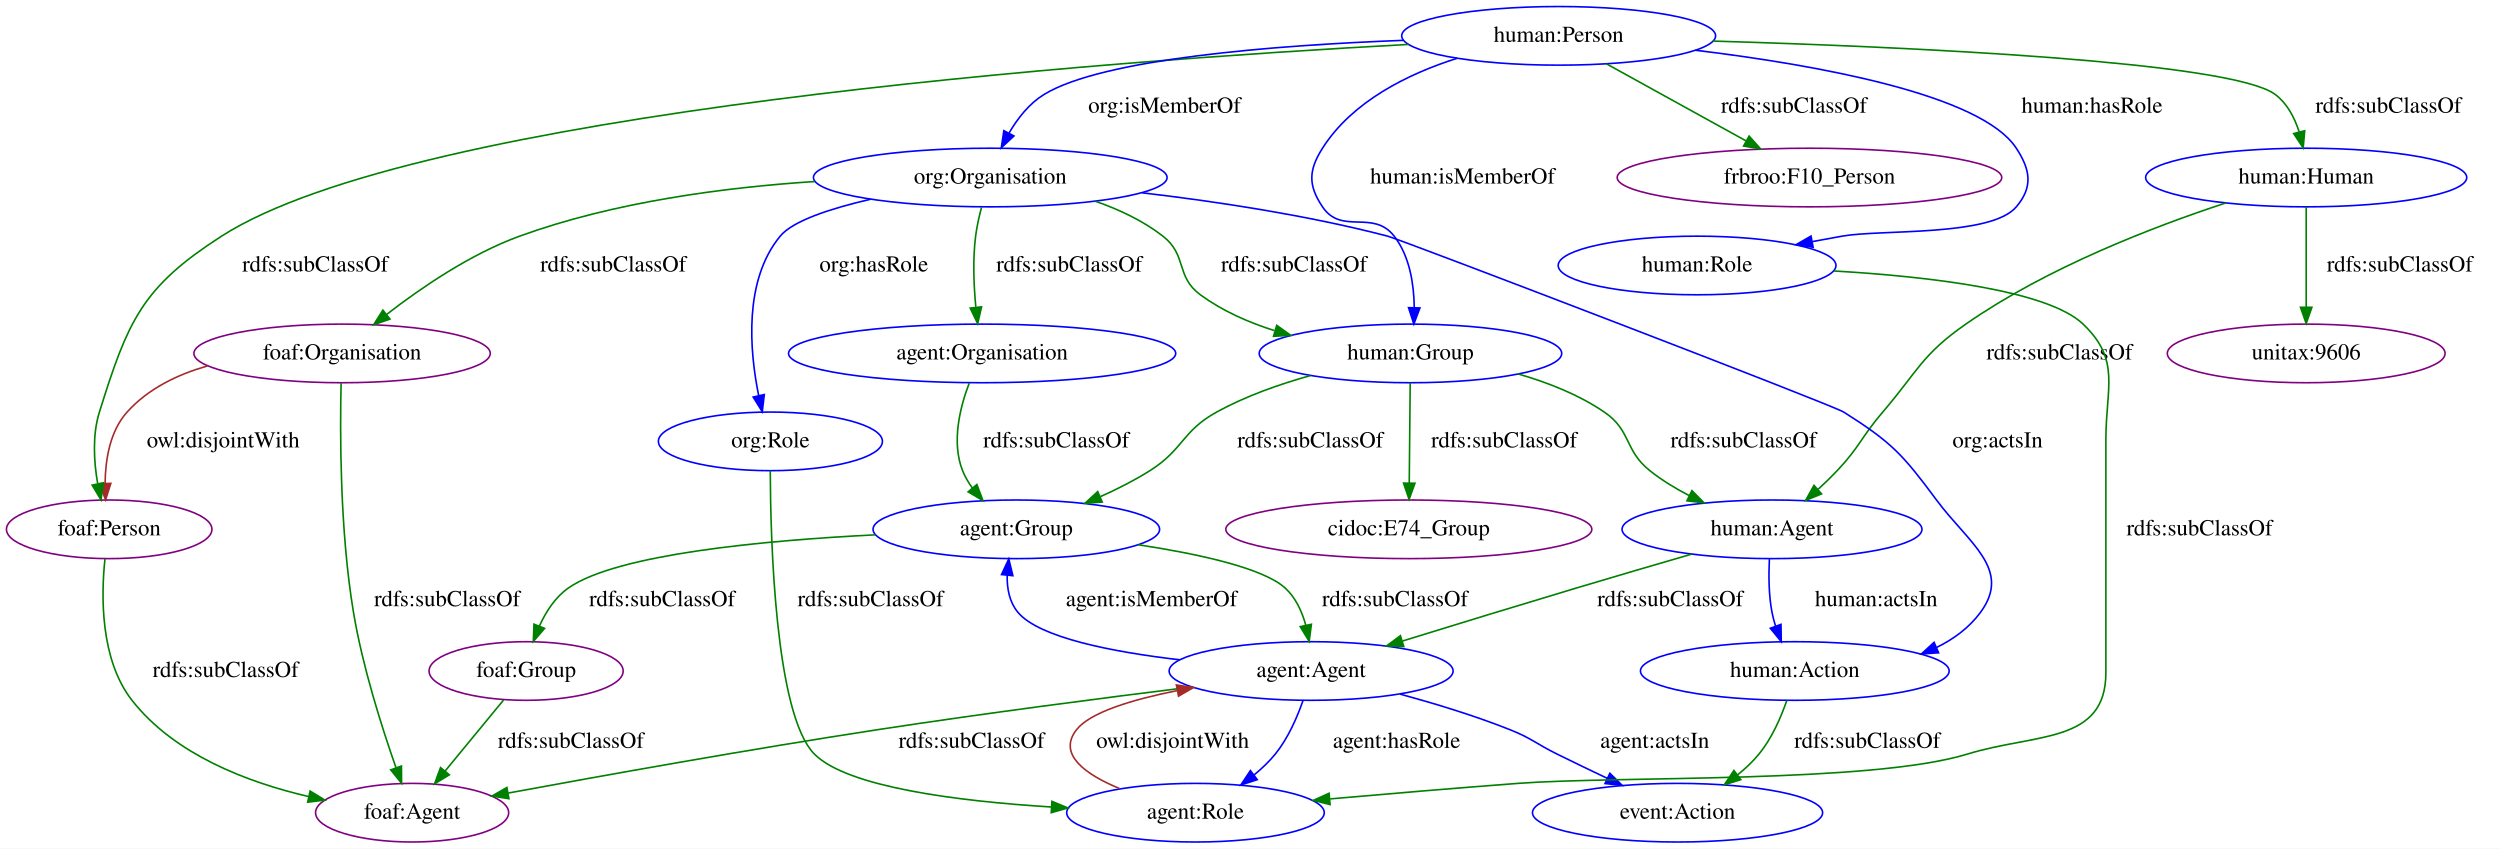
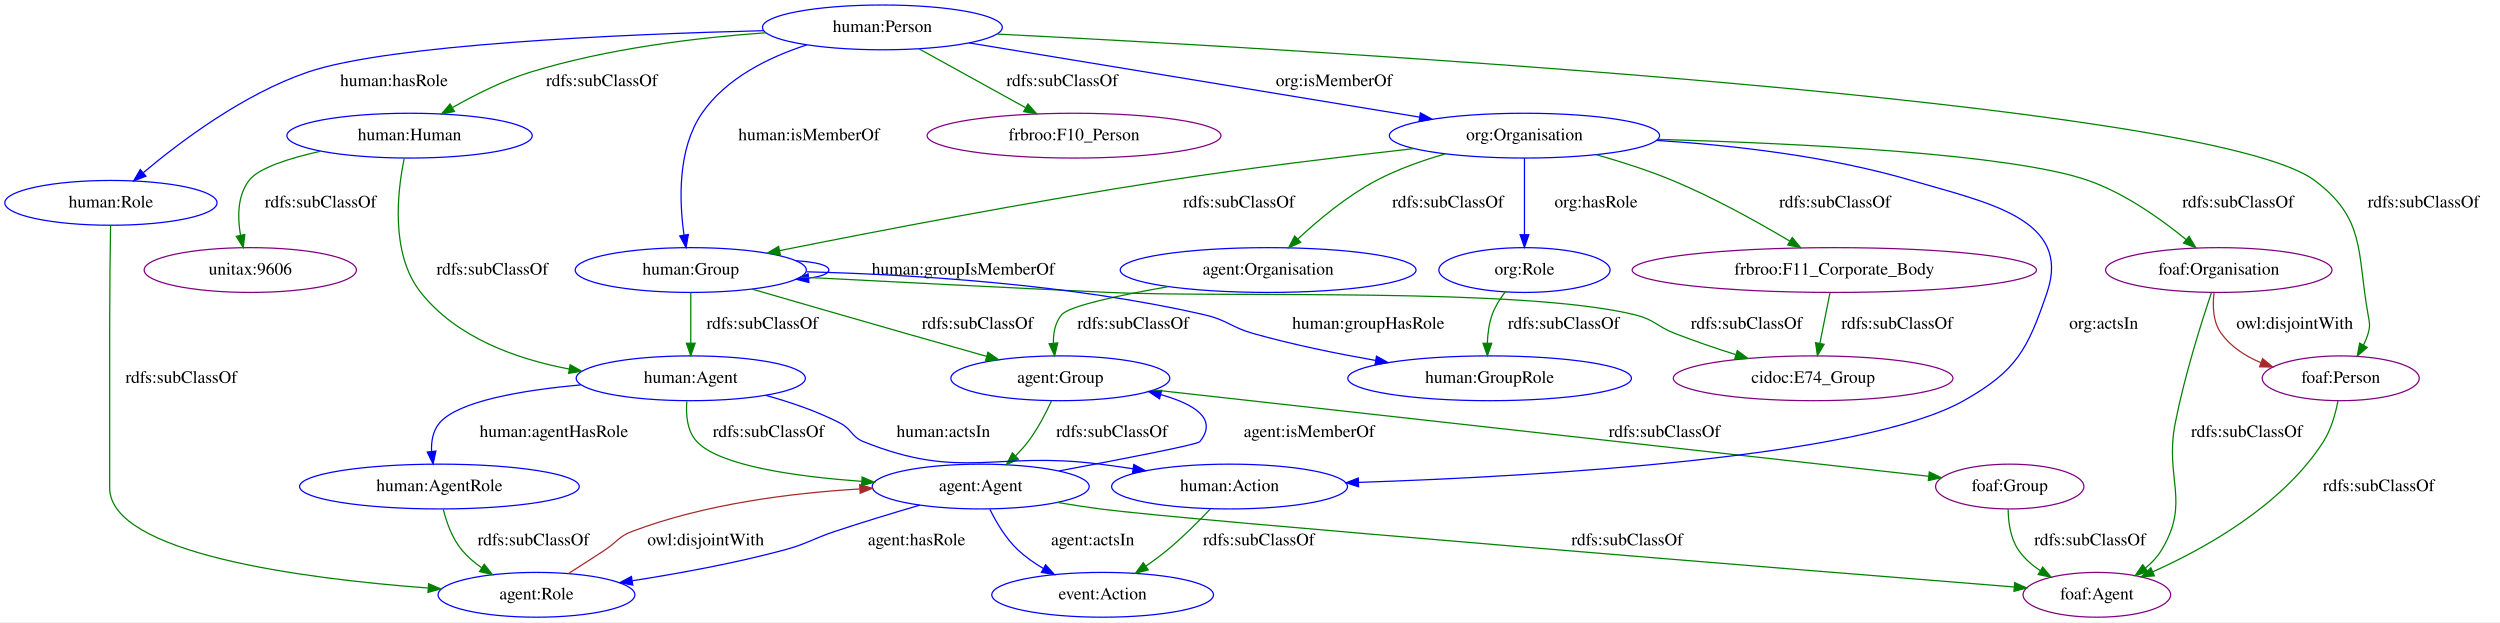
- <svg xmlns="http://www.w3.org/2000/svg" xmlns:xlink="http://www.w3.org/1999/xlink" width="1535pt" height="521pt" viewBox="0.00 0.00 1535.04 521.00">
-   <g id="graph0" class="graph" transform="scale(1 1) rotate(0) translate(4 517)">
-     <polygon fill="white" stroke="none" points="-4,4 -4,-517 1531.04,-517 1531.04,4 -4,4" />
+ <svg xmlns="http://www.w3.org/2000/svg" xmlns:xlink="http://www.w3.org/1999/xlink" width="2009pt" height="500pt" viewBox="0.00 0.00 2009.14 500.00">
+   <g id="graph0" class="graph" transform="scale(1 1) rotate(0) translate(4 496)">
+     <polygon fill="white" stroke="none" points="-4,4 -4,-496 2005.14,-496 2005.14,4 -4,4" />
    <g id="node1" class="node">
      <g id="a_node1">
        <a xlink:href="http://xmlns.com/foaf/0.1/Group" xlink:title="foaf:Group">
-           <ellipse fill="none" stroke="purple" cx="319.044" cy="-105" rx="59.59" ry="18" />
-           <text text-anchor="middle" x="319.044" y="-101.3" font-family="Times,serif" font-size="14.00">foaf:Group</text>
+           <ellipse fill="none" stroke="purple" cx="1611.14" cy="-105" rx="59.59" ry="18" />
+           <text text-anchor="middle" x="1611.14" y="-101.3" font-family="Times,serif" font-size="14.00">foaf:Group</text>
        </a>
      </g>
    </g>
    <g id="node2" class="node">
      <g id="a_node2">
        <a xlink:href="http://xmlns.com/foaf/0.1/Agent" xlink:title="foaf:Agent">
-           <ellipse fill="none" stroke="purple" cx="249.044" cy="-18" rx="59.29" ry="18" />
-           <text text-anchor="middle" x="249.044" y="-14.3" font-family="Times,serif" font-size="14.00">foaf:Agent</text>
+           <ellipse fill="none" stroke="purple" cx="1681.14" cy="-18" rx="59.29" ry="18" />
+           <text text-anchor="middle" x="1681.14" y="-14.3" font-family="Times,serif" font-size="14.00">foaf:Agent</text>
        </a>
      </g>
    </g>
    <g id="edge1" class="edge">
-       <path fill="none" stroke="green" d="M305.215,-87.207C294.956,-74.75 280.811,-57.573 269.282,-43.574" />
-       <polygon fill="green" stroke="green" points="271.904,-41.253 262.845,-35.758 266.501,-45.703 271.904,-41.253" />
-       <text text-anchor="middle" x="346.544" y="-57.8" font-family="Times,serif" font-size="14.00">rdfs:subClassOf</text>
+       <path fill="none" stroke="green" d="M1609.87,-86.886C1609.94,-76.535 1611.6,-63.54 1618.14,-54 1622.67,-47.399 1628.87,-41.911 1635.63,-37.392" />
+       <polygon fill="green" stroke="green" points="1637.59,-40.298 1644.39,-32.176 1634.01,-34.282 1637.59,-40.298" />
+       <text text-anchor="middle" x="1675.64" y="-57.8" font-family="Times,serif" font-size="14.00">rdfs:subClassOf</text>
    </g>
    <g id="node3" class="node">
      <g id="a_node3">
        <a xlink:href="http://xmlns.com/foaf/0.1/Organisation" xlink:title="foaf:Organisation">
-           <ellipse fill="none" stroke="purple" cx="206.044" cy="-300" rx="90.984" ry="18" />
-           <text text-anchor="middle" x="206.044" y="-296.3" font-family="Times,serif" font-size="14.00">foaf:Organisation</text>
+           <ellipse fill="none" stroke="purple" cx="1779.14" cy="-279" rx="90.984" ry="18" />
+           <text text-anchor="middle" x="1779.14" y="-275.3" font-family="Times,serif" font-size="14.00">foaf:Organisation</text>
        </a>
      </g>
    </g>
    <g id="edge2" class="edge">
-       <path fill="none" stroke="green" d="M205.451,-281.79C204.747,-252.606 204.58,-191.643 213.044,-141 218.651,-107.457 230.54,-70.121 239.123,-45.694" />
-       <polygon fill="green" stroke="green" points="242.495,-46.66 242.572,-36.065 235.905,-44.299 242.495,-46.66" />
-       <text text-anchor="middle" x="270.544" y="-144.8" font-family="Times,serif" font-size="14.00">rdfs:subClassOf</text>
+       <path fill="none" stroke="green" d="M1773.21,-260.854C1765.34,-237.451 1751.6,-194.058 1744.14,-156 1735.38,-111.254 1756.7,-93.04 1733.14,-54 1729.82,-48.497 1725.27,-43.67 1720.22,-39.5" />
+       <polygon fill="green" stroke="green" points="1722.14,-36.565 1712,-33.486 1718,-42.215 1722.14,-36.565" />
+       <text text-anchor="middle" x="1801.64" y="-144.8" font-family="Times,serif" font-size="14.00">rdfs:subClassOf</text>
    </g>
    <g id="node4" class="node">
      <g id="a_node4">
        <a xlink:href="http://xmlns.com/foaf/0.1/Person" xlink:title="foaf:Person">
-           <ellipse fill="none" stroke="purple" cx="63.044" cy="-192" rx="63.089" ry="18" />
-           <text text-anchor="middle" x="63.044" y="-188.3" font-family="Times,serif" font-size="14.00">foaf:Person</text>
+           <ellipse fill="none" stroke="purple" cx="1877.14" cy="-192" rx="63.089" ry="18" />
+           <text text-anchor="middle" x="1877.14" y="-188.3" font-family="Times,serif" font-size="14.00">foaf:Person</text>
        </a>
      </g>
    </g>
    <g id="edge3" class="edge">
-       <path fill="none" stroke="brown" d="M123.333,-292.308C104.82,-287.022 86.889,-278.276 74.044,-264 63.504,-252.285 60.688,-234.841 60.54,-220.176" />
-       <polygon fill="brown" stroke="brown" points="64.04,-220.207 60.831,-210.11 57.043,-220.005 64.04,-220.207" />
-       <text text-anchor="middle" x="133.044" y="-242.3" font-family="Times,serif" font-size="14.00">owl:disjointWith</text>
+       <path fill="none" stroke="brown" d="M1775.34,-260.691C1774.06,-250.266 1774.38,-237.262 1781.14,-228 1789.02,-217.21 1800.57,-209.74 1812.95,-204.569" />
+       <polygon fill="brown" stroke="brown" points="1814.35,-207.783 1822.53,-201.047 1811.94,-201.212 1814.35,-207.783" />
+       <text text-anchor="middle" x="1840.14" y="-231.8" font-family="Times,serif" font-size="14.00">owl:disjointWith</text>
    </g>
    <g id="edge4" class="edge">
-       <path fill="none" stroke="green" d="M60.461,-173.894C58.068,-151.487 57.395,-112.107 77.044,-87 103.204,-53.574 148.208,-36.537 185.62,-27.876" />
-       <polygon fill="green" stroke="green" points="186.416,-31.285 195.449,-25.749 184.935,-24.444 186.416,-31.285" />
-       <text text-anchor="middle" x="134.544" y="-101.3" font-family="Times,serif" font-size="14.00">rdfs:subClassOf</text>
+       <path fill="none" stroke="green" d="M1874.89,-173.761C1872.97,-163.613 1869.45,-150.874 1863.14,-141 1830.67,-90.197 1768.63,-55.533 1726.09,-36.5" />
+       <polygon fill="green" stroke="green" points="1727.36,-33.235 1716.8,-32.449 1724.56,-39.653 1727.36,-33.235" />
+       <text text-anchor="middle" x="1907.64" y="-101.3" font-family="Times,serif" font-size="14.00">rdfs:subClassOf</text>
    </g>
    <g id="node5" class="node">
      <g id="a_node5">
        <a xlink:href="http://www.w3.org/2002/07/owl#agent:Agent" xlink:title="agent:Agent">
-           <ellipse fill="none" stroke="blue" cx="801.044" cy="-105" rx="87.185" ry="18" />
-           <text text-anchor="middle" x="801.044" y="-101.3" font-family="Times,serif" font-size="14.00">agent:Agent</text>
+           <ellipse fill="none" stroke="blue" cx="784.142" cy="-105" rx="87.185" ry="18" />
+           <text text-anchor="middle" x="784.142" y="-101.3" font-family="Times,serif" font-size="14.00">agent:Agent</text>
        </a>
      </g>
    </g>
    <g id="edge5" class="edge">
-       <path fill="none" stroke="green" d="M727.822,-95.21C674.327,-88.583 600.079,-78.959 535.044,-69 456.314,-56.944 365.814,-40.722 308.068,-30.069" />
-       <polygon fill="green" stroke="green" points="308.5,-26.59 298.03,-28.213 307.227,-33.473 308.5,-26.59" />
-       <text text-anchor="middle" x="592.544" y="-57.8" font-family="Times,serif" font-size="14.00">rdfs:subClassOf</text>
+       <path fill="none" stroke="green" d="M845.728,-92.244C857.141,-90.307 868.982,-88.459 880.142,-87 952.09,-77.595 1435.74,-38.596 1614.72,-24.291" />
+       <polygon fill="green" stroke="green" points="1615.1,-27.771 1624.79,-23.486 1614.54,-20.794 1615.1,-27.771" />
+       <text text-anchor="middle" x="1303.64" y="-57.8" font-family="Times,serif" font-size="14.00">rdfs:subClassOf</text>
    </g>
    <g id="node6" class="node">
      <g id="a_node6">
        <a xlink:href="http://www.w3.org/2002/07/owl#event:Action" xlink:title="event:Action">
-           <ellipse fill="none" stroke="blue" cx="1026.04" cy="-18" rx="89.084" ry="18" />
-           <text text-anchor="middle" x="1026.04" y="-14.3" font-family="Times,serif" font-size="14.00">event:Action</text>
+           <ellipse fill="none" stroke="blue" cx="882.142" cy="-18" rx="89.084" ry="18" />
+           <text text-anchor="middle" x="882.142" y="-14.3" font-family="Times,serif" font-size="14.00">event:Action</text>
        </a>
      </g>
    </g>
    <g id="edge6" class="edge">
-       <path fill="none" stroke="blue" d="M855.564,-90.837C876.925,-85.041 901.442,-77.587 923.044,-69 936.529,-63.64 939.039,-60.437 952.044,-54 961.991,-49.077 972.756,-43.901 982.914,-39.084" />
-       <polygon fill="blue" stroke="blue" points="984.483,-42.213 992.03,-34.778 981.493,-35.884 984.483,-42.213" />
-       <text text-anchor="middle" x="1012.04" y="-57.8" font-family="Times,serif" font-size="14.00">agent:actsIn</text>
+       <path fill="none" stroke="blue" d="M791.576,-86.602C796.72,-76.144 804.391,-63.136 814.142,-54 820.069,-48.447 827.047,-43.549 834.234,-39.31" />
+       <polygon fill="blue" stroke="blue" points="836.299,-42.17 843.386,-34.294 832.935,-36.031 836.299,-42.17" />
+       <text text-anchor="middle" x="874.142" y="-57.8" font-family="Times,serif" font-size="14.00">agent:actsIn</text>
    </g>
    <g id="node7" class="node">
      <g id="a_node7">
        <a xlink:href="http://www.w3.org/2002/07/owl#agent:Role" xlink:title="agent:Role">
-           <ellipse fill="none" stroke="blue" cx="730.044" cy="-18" rx="79.087" ry="18" />
-           <text text-anchor="middle" x="730.044" y="-14.3" font-family="Times,serif" font-size="14.00">agent:Role</text>
+           <ellipse fill="none" stroke="blue" cx="427.142" cy="-18" rx="79.087" ry="18" />
+           <text text-anchor="middle" x="427.142" y="-14.3" font-family="Times,serif" font-size="14.00">agent:Role</text>
        </a>
      </g>
    </g>
    <g id="edge7" class="edge">
-       <path fill="none" stroke="blue" d="M796.118,-87.009C792.543,-76.704 786.94,-63.714 779.044,-54 775.285,-49.375 770.769,-45.074 766.021,-41.182" />
-       <polygon fill="blue" stroke="blue" points="767.988,-38.281 757.903,-35.033 763.761,-43.861 767.988,-38.281" />
-       <text text-anchor="middle" x="853.544" y="-57.8" font-family="Times,serif" font-size="14.00">agent:hasRole</text>
+       <path fill="none" stroke="blue" d="M735.267,-90.091C714.214,-83.916 689.376,-76.385 667.142,-69 648.728,-62.883 644.882,-59.033 626.142,-54 586.505,-43.353 541.532,-35.127 504.38,-29.334" />
+       <polygon fill="blue" stroke="blue" points="504.534,-25.817 494.12,-27.764 503.475,-32.736 504.534,-25.817" />
+       <text text-anchor="middle" x="732.642" y="-57.8" font-family="Times,serif" font-size="14.00">agent:hasRole</text>
    </g>
    <g id="node8" class="node">
      <g id="a_node8">
        <a xlink:href="http://www.w3.org/2002/07/owl#agent:Group" xlink:title="agent:Group">
-           <ellipse fill="none" stroke="blue" cx="620.044" cy="-192" rx="87.985" ry="18" />
-           <text text-anchor="middle" x="620.044" y="-188.3" font-family="Times,serif" font-size="14.00">agent:Group</text>
+           <ellipse fill="none" stroke="blue" cx="848.142" cy="-192" rx="87.985" ry="18" />
+           <text text-anchor="middle" x="848.142" y="-188.3" font-family="Times,serif" font-size="14.00">agent:Group</text>
        </a>
      </g>
    </g>
    <g id="edge8" class="edge">
-       <path fill="none" stroke="blue" d="M720.392,-111.863C678.809,-116.727 634.109,-125.469 621.044,-141 615.778,-147.26 614.253,-155.685 614.428,-163.833" />
-       <polygon fill="blue" stroke="blue" points="610.949,-164.211 615.406,-173.823 617.915,-163.529 610.949,-164.211" />
-       <text text-anchor="middle" x="703.044" y="-144.8" font-family="Times,serif" font-size="14.00">agent:isMemberOf</text>
+       <path fill="none" stroke="blue" d="M847.245,-117.595C896.975,-126.881 958.271,-138.72 960.142,-141 975.308,-159.479 955.634,-171.366 928.761,-178.889" />
+       <polygon fill="blue" stroke="blue" points="927.829,-175.515 919,-181.372 929.554,-182.299 927.829,-175.515" />
+       <text text-anchor="middle" x="1048.14" y="-144.8" font-family="Times,serif" font-size="14.00">agent:isMemberOf</text>
    </g>
    <g id="edge9" class="edge">
-       <path fill="none" stroke="brown" d="M683.435,-32.814C662.58,-41.433 645.083,-53.783 657.044,-69 665.399,-79.629 691.162,-87.429 718.633,-92.932" />
-       <polygon fill="brown" stroke="brown" points="718.325,-96.436 728.802,-94.857 719.627,-89.558 718.325,-96.436" />
-       <text text-anchor="middle" x="716.044" y="-57.8" font-family="Times,serif" font-size="14.00">owl:disjointWith</text>
+       <path fill="none" stroke="brown" d="M452.716,-35.038C462.022,-40.936 472.597,-47.711 482.142,-54 492.025,-60.511 493.073,-64.816 504.142,-69 562.381,-91.014 631.804,-99.796 686.952,-103.059" />
+       <polygon fill="brown" stroke="brown" points="686.903,-106.562 697.077,-103.606 687.281,-99.572 686.903,-106.562" />
+       <text text-anchor="middle" x="563.142" y="-57.8" font-family="Times,serif" font-size="14.00">owl:disjointWith</text>
    </g>
    <g id="edge11" class="edge">
-       <path fill="none" stroke="green" d="M533.562,-188.621C464.574,-185.171 374.751,-176.716 345.044,-156 336.911,-150.328 331.143,-141.311 327.141,-132.487" />
-       <polygon fill="green" stroke="green" points="330.387,-131.175 323.465,-123.154 323.874,-133.741 330.387,-131.175" />
-       <text text-anchor="middle" x="402.544" y="-144.8" font-family="Times,serif" font-size="14.00">rdfs:subClassOf</text>
+       <path fill="none" stroke="green" d="M923.39,-182.617C1072.85,-165.967 1404.86,-128.981 1545.82,-113.278" />
+       <polygon fill="green" stroke="green" points="1546.48,-116.725 1556.03,-112.139 1545.71,-109.768 1546.48,-116.725" />
+       <text text-anchor="middle" x="1333.64" y="-144.8" font-family="Times,serif" font-size="14.00">rdfs:subClassOf</text>
    </g>
    <g id="edge10" class="edge">
-       <path fill="none" stroke="green" d="M694.779,-182.527C731.811,-176.906 771.468,-168.274 785.044,-156 791.581,-150.09 795.463,-141.512 797.762,-133.124" />
-       <polygon fill="green" stroke="green" points="801.22,-133.686 799.854,-123.18 794.37,-132.245 801.22,-133.686" />
-       <text text-anchor="middle" x="852.544" y="-144.8" font-family="Times,serif" font-size="14.00">rdfs:subClassOf</text>
+       <path fill="none" stroke="green" d="M841.063,-173.928C836.454,-163.838 829.87,-151.102 822.142,-141 819.166,-137.109 815.729,-133.284 812.165,-129.676" />
+       <polygon fill="green" stroke="green" points="814.424,-126.993 804.774,-122.619 809.59,-132.056 814.424,-126.993" />
+       <text text-anchor="middle" x="889.642" y="-144.8" font-family="Times,serif" font-size="14.00">rdfs:subClassOf</text>
    </g>
    <g id="node9" class="node">
      <g id="a_node9">
        <a xlink:href="http://www.w3.org/2002/07/owl#agent:Organisation" xlink:title="agent:Organisation">
-           <ellipse fill="none" stroke="blue" cx="599.044" cy="-300" rx="118.879" ry="18" />
-           <text text-anchor="middle" x="599.044" y="-296.3" font-family="Times,serif" font-size="14.00">agent:Organisation</text>
+           <ellipse fill="none" stroke="blue" cx="1015.14" cy="-279" rx="118.879" ry="18" />
+           <text text-anchor="middle" x="1015.14" y="-275.3" font-family="Times,serif" font-size="14.00">agent:Organisation</text>
        </a>
      </g>
    </g>
    <g id="edge12" class="edge">
-       <path fill="none" stroke="green" d="M591.128,-281.82C585.505,-267.094 580.078,-245.544 587.044,-228 588.528,-224.265 590.62,-220.697 593.039,-217.365" />
-       <polygon fill="green" stroke="green" points="595.804,-219.516 599.566,-209.611 590.448,-215.008 595.804,-219.516" />
-       <text text-anchor="middle" x="644.544" y="-242.3" font-family="Times,serif" font-size="14.00">rdfs:subClassOf</text>
+       <path fill="none" stroke="green" d="M934.774,-265.619C895.364,-258.737 855.059,-250.147 849.142,-243 843.926,-236.699 842.414,-228.263 842.586,-220.117" />
+       <polygon fill="green" stroke="green" points="846.072,-220.428 843.552,-210.137 839.105,-219.753 846.072,-220.428" />
+       <text text-anchor="middle" x="906.642" y="-231.8" font-family="Times,serif" font-size="14.00">rdfs:subClassOf</text>
    </g>
    <g id="node10" class="node">
      <g id="a_node10">
        <a xlink:href="http://www.w3.org/2002/07/owl#human:Action" xlink:title="human:Action">
-           <ellipse fill="none" stroke="blue" cx="1098.04" cy="-105" rx="94.783" ry="18" />
-           <text text-anchor="middle" x="1098.04" y="-101.3" font-family="Times,serif" font-size="14.00">human:Action</text>
+           <ellipse fill="none" stroke="blue" cx="984.142" cy="-105" rx="94.783" ry="18" />
+           <text text-anchor="middle" x="984.142" y="-101.3" font-family="Times,serif" font-size="14.00">human:Action</text>
        </a>
      </g>
    </g>
    <g id="edge13" class="edge">
-       <path fill="none" stroke="green" d="M1093.15,-86.982C1089.59,-76.668 1083.99,-63.676 1076.04,-54 1072.25,-49.383 1067.71,-45.102 1062.92,-41.233" />
-       <polygon fill="green" stroke="green" points="1064.85,-38.3 1054.74,-35.124 1060.66,-43.91 1064.85,-38.3" />
-       <text text-anchor="middle" x="1142.54" y="-57.8" font-family="Times,serif" font-size="14.00">rdfs:subClassOf</text>
+       <path fill="none" stroke="green" d="M968.681,-86.959C959.163,-76.88 946.462,-64.145 934.142,-54 928.781,-49.584 922.86,-45.195 916.992,-41.093" />
+       <polygon fill="green" stroke="green" points="918.742,-38.05 908.505,-35.32 914.805,-43.838 918.742,-38.05" />
+       <text text-anchor="middle" x="1007.64" y="-57.8" font-family="Times,serif" font-size="14.00">rdfs:subClassOf</text>
    </g>
    <g id="node11" class="node">
      <g id="a_node11">
        <a xlink:href="http://www.w3.org/2002/07/owl#human:Agent" xlink:title="human:Agent">
-           <ellipse fill="none" stroke="blue" cx="1084.04" cy="-192" rx="92.084" ry="18" />
-           <text text-anchor="middle" x="1084.04" y="-188.3" font-family="Times,serif" font-size="14.00">human:Agent</text>
+           <ellipse fill="none" stroke="blue" cx="551.142" cy="-192" rx="92.084" ry="18" />
+           <text text-anchor="middle" x="551.142" y="-188.3" font-family="Times,serif" font-size="14.00">human:Agent</text>
        </a>
      </g>
    </g>
    <g id="edge14" class="edge">
-       <path fill="none" stroke="green" d="M1034.66,-176.764C1012.98,-170.469 987.226,-162.936 964.044,-156 928.476,-145.358 888.633,-133.142 857.243,-123.449" />
-       <polygon fill="green" stroke="green" points="857.952,-120.004 847.364,-120.395 855.884,-126.692 857.952,-120.004" />
-       <text text-anchor="middle" x="1021.54" y="-144.8" font-family="Times,serif" font-size="14.00">rdfs:subClassOf</text>
+       <path fill="none" stroke="green" d="M547.985,-173.535C547.104,-162.783 548.097,-149.481 556.142,-141 574.37,-121.786 634.627,-113.084 688.616,-109.16" />
+       <polygon fill="green" stroke="green" points="688.873,-112.65 698.613,-108.481 688.399,-105.666 688.873,-112.65" />
+       <text text-anchor="middle" x="613.642" y="-144.8" font-family="Times,serif" font-size="14.00">rdfs:subClassOf</text>
    </g>
    <g id="edge15" class="edge">
-       <path fill="none" stroke="blue" d="M1082.44,-173.723C1081.94,-164.02 1081.98,-151.74 1084.04,-141 1084.57,-138.263 1085.31,-135.467 1086.18,-132.709" />
-       <polygon fill="blue" stroke="blue" points="1089.56,-133.645 1089.72,-123.052 1082.99,-131.235 1089.56,-133.645" />
-       <text text-anchor="middle" x="1148.04" y="-144.8" font-family="Times,serif" font-size="14.00">human:actsIn</text>
+       <path fill="none" stroke="blue" d="M611.474,-178.262C631.121,-172.856 652.625,-165.547 671.142,-156 680.705,-151.07 680.157,-145.004 690.142,-141 768.871,-109.43 796.016,-133.848 880.142,-123 888.712,-121.895 897.659,-120.619 906.552,-119.273" />
+       <polygon fill="blue" stroke="blue" points="907.199,-122.715 916.548,-117.729 906.131,-115.797 907.199,-122.715" />
+       <text text-anchor="middle" x="754.142" y="-144.8" font-family="Times,serif" font-size="14.00">human:actsIn</text>
    </g>
    <g id="node12" class="node">
      <g id="a_node12">
-         <a xlink:href="http://www.w3.org/2002/07/owl#human:Group" xlink:title="human:Group">
-           <ellipse fill="none" stroke="blue" cx="862.044" cy="-300" rx="92.883" ry="18" />
-           <text text-anchor="middle" x="862.044" y="-296.3" font-family="Times,serif" font-size="14.00">human:Group</text>
-         </a>
-       </g>
+         <a xlink:href="http://www.w3.org/2002/07/owl#human:AgentRole" xlink:title="human:AgentRole">
+           <ellipse fill="none" stroke="blue" cx="349.142" cy="-105" rx="112.38" ry="18" />
+           <text text-anchor="middle" x="349.142" y="-101.3" font-family="Times,serif" font-size="14.00">human:AgentRole</text>
+         </a>
+       </g>
+     </g>
+     <g id="edge16" class="edge">
+       <path fill="none" stroke="blue" d="M462.788,-186.724C415.499,-182.382 363.982,-173.632 349.142,-156 343.876,-149.743 342.486,-141.318 342.833,-133.17" />
+       <polygon fill="blue" stroke="blue" points="346.315,-133.527 344.039,-123.18 339.365,-132.688 346.315,-133.527" />
+       <text text-anchor="middle" x="441.142" y="-144.8" font-family="Times,serif" font-size="14.00">human:agentHasRole</text>
    </g>
    <g id="edge17" class="edge">
-       <path fill="none" stroke="green" d="M800.698,-286.421C781.531,-281.076 760.777,-273.763 743.044,-264 721.802,-252.304 722.564,-240.922 702.044,-228 692.618,-222.064 682.011,-216.699 671.632,-212.054" />
-       <polygon fill="green" stroke="green" points="672.774,-208.735 662.205,-207.994 670.005,-215.164 672.774,-208.735" />
-       <text text-anchor="middle" x="800.544" y="-242.3" font-family="Times,serif" font-size="14.00">rdfs:subClassOf</text>
-     </g>
-     <g id="edge16" class="edge">
-       <path fill="none" stroke="green" d="M928.291,-287.346C946.425,-282.137 965.381,-274.667 981.044,-264 997.798,-252.59 993.197,-240.638 1009.04,-228 1016.3,-222.21 1024.68,-217.113 1033.14,-212.728" />
-       <polygon fill="green" stroke="green" points="1034.86,-215.784 1042.31,-208.25 1031.79,-209.494 1034.86,-215.784" />
-       <text text-anchor="middle" x="1066.54" y="-242.3" font-family="Times,serif" font-size="14.00">rdfs:subClassOf</text>
+       <path fill="none" stroke="green" d="M352.237,-86.76C354.81,-76.361 359.352,-63.36 367.142,-54 371.6,-48.644 377.102,-43.923 382.95,-39.823" />
+       <polygon fill="green" stroke="green" points="385.131,-42.584 391.684,-34.259 381.37,-36.68 385.131,-42.584" />
+       <text text-anchor="middle" x="424.642" y="-57.8" font-family="Times,serif" font-size="14.00">rdfs:subClassOf</text>
    </g>
    <g id="node13" class="node">
      <g id="a_node13">
-         <a xlink:href="http://www.w3.org/2000/01/rdf-schema#cidoc:E74_Group" xlink:title="rdfs:cidoc:E74_Group">
-           <ellipse fill="none" stroke="purple" cx="861.044" cy="-192" rx="112.38" ry="18" />
-           <text text-anchor="middle" x="861.044" y="-188.3" font-family="Times,serif" font-size="14.00">cidoc:E74_Group</text>
-         </a>
-       </g>
+         <a xlink:href="http://www.w3.org/2002/07/owl#human:Group" xlink:title="human:Group">
+           <ellipse fill="none" stroke="blue" cx="551.142" cy="-279" rx="92.883" ry="18" />
+           <text text-anchor="middle" x="551.142" y="-275.3" font-family="Times,serif" font-size="14.00">human:Group</text>
+         </a>
+       </g>
+     </g>
+     <g id="edge19" class="edge">
+       <path fill="none" stroke="green" d="M600.335,-263.694C634.945,-253.651 682.357,-239.935 724.142,-228 745.214,-221.981 768.318,-215.443 788.813,-209.665" />
+       <polygon fill="green" stroke="green" points="789.968,-212.976 798.644,-206.895 788.069,-206.238 789.968,-212.976" />
+       <text text-anchor="middle" x="781.642" y="-231.8" font-family="Times,serif" font-size="14.00">rdfs:subClassOf</text>
    </g>
    <g id="edge18" class="edge">
-       <path fill="none" stroke="green" d="M861.884,-281.969C861.727,-265.378 861.487,-239.883 861.303,-220.431" />
-       <polygon fill="green" stroke="green" points="864.802,-220.307 861.208,-210.341 857.803,-220.373 864.802,-220.307" />
-       <text text-anchor="middle" x="919.544" y="-242.3" font-family="Times,serif" font-size="14.00">rdfs:subClassOf</text>
+       <path fill="none" stroke="green" d="M551.142,-260.799C551.142,-249.163 551.142,-233.548 551.142,-220.237" />
+       <polygon fill="green" stroke="green" points="554.643,-220.175 551.142,-210.175 547.643,-220.175 554.643,-220.175" />
+       <text text-anchor="middle" x="608.642" y="-231.8" font-family="Times,serif" font-size="14.00">rdfs:subClassOf</text>
+     </g>
+     <g id="edge22" class="edge">
+       <path fill="none" stroke="blue" d="M635.792,-286.442C651.246,-285.5 662.084,-283.02 662.084,-279 662.084,-275.923 655.731,-273.747 645.817,-272.474" />
+       <polygon fill="blue" stroke="blue" points="646.069,-268.982 635.792,-271.558 645.432,-275.953 646.069,-268.982" />
+       <text text-anchor="middle" x="770.084" y="-275.3" font-family="Times,serif" font-size="14.00">human:groupIsMemberOf</text>
    </g>
    <g id="node14" class="node">
      <g id="a_node14">
-         <a xlink:href="http://www.w3.org/2002/07/owl#human:Human" xlink:title="human:Human">
-           <ellipse fill="none" stroke="blue" cx="1412.04" cy="-408" rx="98.583" ry="18" />
-           <text text-anchor="middle" x="1412.04" y="-404.3" font-family="Times,serif" font-size="14.00">human:Human</text>
-         </a>
-       </g>
-     </g>
-     <g id="edge19" class="edge">
-       <path fill="none" stroke="green" d="M1362.68,-392.401C1318.39,-377.864 1252.88,-352.706 1203.04,-318 1175.95,-299.135 1173.54,-289.058 1152.04,-264 1138.85,-248.614 1137.96,-242.741 1124.04,-228 1120.42,-224.156 1116.41,-220.28 1112.37,-216.579" />
-       <polygon fill="green" stroke="green" points="1114.47,-213.76 1104.67,-209.731 1109.82,-218.991 1114.47,-213.76" />
-       <text text-anchor="middle" x="1260.54" y="-296.3" font-family="Times,serif" font-size="14.00">rdfs:subClassOf</text>
+         <a xlink:href="http://www.w3.org/2000/01/rdf-schema#cidoc:E74_Group" xlink:title="cidoc:E74_Group">
+           <ellipse fill="none" stroke="purple" cx="1453.14" cy="-192" rx="112.38" ry="18" />
+           <text text-anchor="middle" x="1453.14" y="-188.3" font-family="Times,serif" font-size="14.00">cidoc:E74_Group</text>
+         </a>
+       </g>
+     </g>
+     <g id="edge20" class="edge">
+       <path fill="none" stroke="green" d="M639.563,-273.332C707.316,-269.803 803.126,-264.913 887.142,-261 981.126,-256.623 1218.76,-265.404 1310.14,-243 1325.4,-239.26 1327.51,-233.708 1342.14,-228 1357.73,-221.92 1374.85,-216.11 1390.88,-211.033" />
+       <polygon fill="green" stroke="green" points="1392.19,-214.291 1400.69,-207.971 1390.1,-207.608 1392.19,-214.291" />
+       <text text-anchor="middle" x="1399.64" y="-231.8" font-family="Times,serif" font-size="14.00">rdfs:subClassOf</text>
    </g>
    <g id="node15" class="node">
      <g id="a_node15">
-         <a xlink:href="http://www.w3.org/2002/07/owl#unitax:9606" xlink:title="owl:unitax:9606">
-           <ellipse fill="none" stroke="purple" cx="1412.04" cy="-300" rx="85.285" ry="18" />
-           <text text-anchor="middle" x="1412.04" y="-296.3" font-family="Times,serif" font-size="14.00">unitax:9606</text>
-         </a>
-       </g>
-     </g>
-     <g id="edge20" class="edge">
-       <path fill="none" stroke="green" d="M1412.04,-389.969C1412.04,-373.378 1412.04,-347.883 1412.04,-328.431" />
-       <polygon fill="green" stroke="green" points="1415.54,-328.341 1412.04,-318.341 1408.54,-328.341 1415.54,-328.341" />
-       <text text-anchor="middle" x="1469.54" y="-350.3" font-family="Times,serif" font-size="14.00">rdfs:subClassOf</text>
+         <a xlink:href="http://www.w3.org/2002/07/owl#human:GroupRole" xlink:title="human:GroupRole">
+           <ellipse fill="none" stroke="blue" cx="1193.14" cy="-192" rx="113.98" ry="18" />
+           <text text-anchor="middle" x="1193.14" y="-188.3" font-family="Times,serif" font-size="14.00">human:GroupRole</text>
+         </a>
+       </g>
+     </g>
+     <g id="edge21" class="edge">
+       <path fill="none" stroke="blue" d="M644.153,-277.578C728.623,-275.441 856.141,-267.817 964.142,-243 982.242,-238.841 985.267,-233.037 1003.14,-228 1034.75,-219.093 1069.97,-211.88 1101.42,-206.368" />
+       <polygon fill="blue" stroke="blue" points="1102.22,-209.781 1111.49,-204.638 1101.04,-202.882 1102.22,-209.781" />
+       <text text-anchor="middle" x="1095.64" y="-231.8" font-family="Times,serif" font-size="14.00">human:groupHasRole</text>
    </g>
    <g id="node16" class="node">
      <g id="a_node16">
-         <a xlink:href="http://www.w3.org/2002/07/owl#human:Person" xlink:title="human:Person">
-           <ellipse fill="none" stroke="blue" cx="953.044" cy="-495" rx="96.383" ry="18" />
-           <text text-anchor="middle" x="953.044" y="-491.3" font-family="Times,serif" font-size="14.00">human:Person</text>
+         <a xlink:href="http://www.w3.org/2002/07/owl#human:Human" xlink:title="human:Human">
+           <ellipse fill="none" stroke="blue" cx="325.142" cy="-387" rx="98.583" ry="18" />
+           <text text-anchor="middle" x="325.142" y="-383.3" font-family="Times,serif" font-size="14.00">human:Human</text>
        </a>
      </g>
    </g>
    <g id="edge23" class="edge">
-       <path fill="none" stroke="green" d="M860.998,-489.741C672.752,-479.538 251.43,-448.602 132.044,-372 82.859,-340.441 74.509,-319.768 57.044,-264 52.64,-249.935 53.635,-233.582 55.957,-220.118" />
-       <polygon fill="green" stroke="green" points="59.444,-220.538 58.027,-210.038 52.587,-219.13 59.444,-220.538" />
-       <text text-anchor="middle" x="189.544" y="-350.3" font-family="Times,serif" font-size="14.00">rdfs:subClassOf</text>
-     </g>
-     <g id="edge24" class="edge">
-       <path fill="none" stroke="blue" d="M890.779,-481.262C860.3,-471.552 826.314,-454.746 808.044,-426 799.462,-412.496 799.126,-403.284 808.044,-390 819.821,-372.458 839.07,-388.676 852.044,-372 861.547,-359.787 864.179,-342.693 864.372,-328.338" />
-       <polygon fill="blue" stroke="blue" points="867.863,-327.932 864.117,-318.021 860.865,-328.105 867.863,-327.932" />
-       <text text-anchor="middle" x="894.044" y="-404.3" font-family="Times,serif" font-size="14.00">human:isMemberOf</text>
-     </g>
-     <g id="edge21" class="edge">
-       <path fill="none" stroke="green" d="M1047.71,-491.794C1168.78,-488.162 1366.11,-479.202 1393.04,-459 1400.41,-453.473 1404.92,-444.724 1407.69,-436.078" />
-       <polygon fill="green" stroke="green" points="1411.13,-436.728 1410.19,-426.175 1404.34,-435.012 1411.13,-436.728" />
-       <text text-anchor="middle" x="1462.54" y="-447.8" font-family="Times,serif" font-size="14.00">rdfs:subClassOf</text>
+       <path fill="none" stroke="green" d="M320.893,-368.92C315.451,-342.681 309.433,-292.221 334.142,-261 362.669,-224.956 410.134,-207.632 453.41,-199.456" />
+       <polygon fill="green" stroke="green" points="454.186,-202.874 463.435,-197.708 452.983,-195.978 454.186,-202.874" />
+       <text text-anchor="middle" x="391.642" y="-275.3" font-family="Times,serif" font-size="14.00">rdfs:subClassOf</text>
    </g>
    <g id="node17" class="node">
      <g id="a_node17">
-         <a xlink:href="http://www.w3.org/2000/01/rdf-schema#frbroo:F10_Person" xlink:title="rdfs:frbroo:F10_Person">
-           <ellipse fill="none" stroke="purple" cx="1107.04" cy="-408" rx="118.079" ry="18" />
-           <text text-anchor="middle" x="1107.04" y="-404.3" font-family="Times,serif" font-size="14.00">frbroo:F10_Person</text>
-         </a>
-       </g>
-     </g>
-     <g id="edge22" class="edge">
-       <path fill="none" stroke="green" d="M982.373,-477.812C1006.65,-464.412 1041.35,-445.258 1067.98,-430.559" />
-       <polygon fill="green" stroke="green" points="1069.97,-433.459 1077.04,-425.563 1066.59,-427.331 1069.97,-433.459" />
-       <text text-anchor="middle" x="1097.54" y="-447.8" font-family="Times,serif" font-size="14.00">rdfs:subClassOf</text>
+         <a xlink:href="http://www.w3.org/2002/07/owl#unitax:9606" xlink:title="unitax:9606">
+           <ellipse fill="none" stroke="purple" cx="197.142" cy="-279" rx="85.285" ry="18" />
+           <text text-anchor="middle" x="197.142" y="-275.3" font-family="Times,serif" font-size="14.00">unitax:9606</text>
+         </a>
+       </g>
+     </g>
+     <g id="edge24" class="edge">
+       <path fill="none" stroke="green" d="M253.634,-374.491C228.128,-368.81 203.79,-361 196.142,-351 186.741,-338.708 186.8,-321.399 189.302,-306.949" />
+       <polygon fill="green" stroke="green" points="192.751,-307.56 191.456,-297.045 185.911,-306.073 192.751,-307.56" />
+       <text text-anchor="middle" x="253.642" y="-329.3" font-family="Times,serif" font-size="14.00">rdfs:subClassOf</text>
    </g>
    <g id="node18" class="node">
      <g id="a_node18">
-         <a xlink:href="http://www.w3.org/2002/07/owl#org:Organisation" xlink:title="org:Organisation">
-           <ellipse fill="none" stroke="blue" cx="604.044" cy="-408" rx="108.581" ry="18" />
-           <text text-anchor="middle" x="604.044" y="-404.3" font-family="Times,serif" font-size="14.00">org:Organisation</text>
-         </a>
-       </g>
+         <a xlink:href="http://www.w3.org/2002/07/owl#human:Person" xlink:title="human:Person">
+           <ellipse fill="none" stroke="blue" cx="705.142" cy="-474" rx="96.383" ry="18" />
+           <text text-anchor="middle" x="705.142" y="-470.3" font-family="Times,serif" font-size="14.00">human:Person</text>
+         </a>
+       </g>
+     </g>
+     <g id="edge27" class="edge">
+       <path fill="none" stroke="green" d="M797.41,-468.627C1055.61,-455.643 1772.09,-414.238 1856.14,-351 1897.43,-319.938 1890.03,-293.854 1899.14,-243 1900.32,-236.438 1900.99,-234.406 1899.14,-228 1898.23,-224.828 1896.93,-221.665 1895.42,-218.612" />
+       <polygon fill="green" stroke="green" points="1898.42,-216.809 1890.41,-209.877 1892.35,-220.292 1898.42,-216.809" />
+       <text text-anchor="middle" x="1943.64" y="-329.3" font-family="Times,serif" font-size="14.00">rdfs:subClassOf</text>
+     </g>
+     <g id="edge28" class="edge">
+       <path fill="none" stroke="blue" d="M644.45,-459.952C614.02,-450.121 579.59,-433.3 560.142,-405 540.344,-376.189 541.852,-334.304 545.721,-307.105" />
+       <polygon fill="blue" stroke="blue" points="549.195,-307.546 547.342,-297.115 542.285,-306.425 549.195,-307.546" />
+       <text text-anchor="middle" x="646.142" y="-383.3" font-family="Times,serif" font-size="14.00">human:isMemberOf</text>
    </g>
    <g id="edge25" class="edge">
-       <path fill="none" stroke="blue" d="M857.85,-492.245C778.559,-489.202 673.009,-480.994 637.044,-459 627.956,-453.442 620.858,-444.328 615.612,-435.393" />
-       <polygon fill="blue" stroke="blue" points="618.576,-433.51 610.81,-426.303 612.387,-436.78 618.576,-433.51" />
-       <text text-anchor="middle" x="711.044" y="-447.8" font-family="Times,serif" font-size="14.00">org:isMemberOf</text>
+       <path fill="none" stroke="green" d="M611.649,-469.71C555.653,-465.717 483.636,-456.988 422.142,-438 400.407,-431.288 377.722,-419.873 359.759,-409.643" />
+       <polygon fill="green" stroke="green" points="361.228,-406.448 350.827,-404.433 357.701,-412.495 361.228,-406.448" />
+       <text text-anchor="middle" x="479.642" y="-426.8" font-family="Times,serif" font-size="14.00">rdfs:subClassOf</text>
    </g>
    <g id="node19" class="node">
      <g id="a_node19">
-         <a xlink:href="http://www.w3.org/2002/07/owl#human:Role" xlink:title="human:Role">
-           <ellipse fill="none" stroke="blue" cx="1038.04" cy="-354" rx="85.285" ry="18" />
-           <text text-anchor="middle" x="1038.04" y="-350.3" font-family="Times,serif" font-size="14.00">human:Role</text>
+         <a xlink:href="http://www.w3.org/2000/01/rdf-schema#frbroo:F10_Person" xlink:title="frbroo:F10_Person">
+           <ellipse fill="none" stroke="purple" cx="859.142" cy="-387" rx="118.079" ry="18" />
+           <text text-anchor="middle" x="859.142" y="-383.3" font-family="Times,serif" font-size="14.00">frbroo:F10_Person</text>
        </a>
      </g>
    </g>
    <g id="edge26" class="edge">
-       <path fill="none" stroke="blue" d="M1036.95,-486.162C1111.7,-477.097 1212.51,-458.998 1234.04,-426 1242.79,-412.6 1244.38,-402.216 1234.04,-390 1218.47,-371.59 1150.78,-376.262 1127.04,-372 1121.19,-370.949 1115.13,-369.838 1109.04,-368.707" />
-       <polygon fill="blue" stroke="blue" points="1109.29,-365.192 1098.81,-366.793 1108,-372.072 1109.29,-365.192" />
-       <text text-anchor="middle" x="1280.54" y="-447.8" font-family="Times,serif" font-size="14.00">human:hasRole</text>
-     </g>
-     <g id="edge30" class="edge">
-       <path fill="none" stroke="green" d="M496.334,-405.554C440.779,-401.944 372.75,-392.994 315.044,-372 284.826,-361.006 254.504,-340.278 233.541,-324.045" />
-       <polygon fill="green" stroke="green" points="235.447,-321.09 225.434,-317.629 231.103,-326.579 235.447,-321.09" />
-       <text text-anchor="middle" x="372.544" y="-350.3" font-family="Times,serif" font-size="14.00">rdfs:subClassOf</text>
-     </g>
-     <g id="edge29" class="edge">
-       <path fill="none" stroke="green" d="M598.683,-389.72C597.195,-384.124 595.785,-377.851 595.044,-372 593.241,-357.742 593.904,-341.771 595.164,-328.592" />
-       <polygon fill="green" stroke="green" points="598.685,-328.605 596.322,-318.277 591.728,-327.825 598.685,-328.605" />
-       <text text-anchor="middle" x="652.544" y="-350.3" font-family="Times,serif" font-size="14.00">rdfs:subClassOf</text>
-     </g>
-     <g id="edge31" class="edge">
-       <path fill="none" stroke="blue" d="M697.135,-398.639C743.053,-393.256 798.976,-384.807 848.044,-372 856.111,-369.895 1121,-268.451 1128.04,-264 1157.55,-245.367 1164.26,-238.031 1185.04,-210 1204.66,-183.548 1231.62,-167.483 1212.04,-141 1205.1,-131.599 1195.67,-124.643 1185.19,-119.51" />
-       <polygon fill="blue" stroke="blue" points="1186.32,-116.185 1175.75,-115.452 1183.56,-122.616 1186.32,-116.185" />
-       <text text-anchor="middle" x="1222.54" y="-242.3" font-family="Times,serif" font-size="14.00">org:actsIn</text>
-     </g>
-     <g id="edge28" class="edge">
-       <path fill="none" stroke="green" d="M668.654,-393.414C683.233,-388.323 697.955,-381.394 710.044,-372 725.037,-360.35 717.743,-347.241 733.044,-336 746.441,-326.158 762.44,-319.084 778.537,-313.999" />
-       <polygon fill="green" stroke="green" points="779.928,-317.24 788.55,-311.083 777.97,-310.519 779.928,-317.24" />
-       <text text-anchor="middle" x="790.544" y="-350.3" font-family="Times,serif" font-size="14.00">rdfs:subClassOf</text>
+       <path fill="none" stroke="green" d="M734.471,-456.812C758.749,-443.412 793.452,-424.258 820.082,-409.559" />
+       <polygon fill="green" stroke="green" points="822.071,-412.459 829.135,-404.563 818.689,-406.331 822.071,-412.459" />
+       <text text-anchor="middle" x="849.642" y="-426.8" font-family="Times,serif" font-size="14.00">rdfs:subClassOf</text>
    </g>
    <g id="node20" class="node">
      <g id="a_node20">
+         <a xlink:href="http://www.w3.org/2002/07/owl#org:Organisation" xlink:title="org:Organisation">
+           <ellipse fill="none" stroke="blue" cx="1221.14" cy="-387" rx="108.581" ry="18" />
+           <text text-anchor="middle" x="1221.14" y="-383.3" font-family="Times,serif" font-size="14.00">org:Organisation</text>
+         </a>
+       </g>
+     </g>
+     <g id="edge29" class="edge">
+       <path fill="none" stroke="blue" d="M774.733,-461.537C868.615,-446.071 1035.68,-418.551 1136.66,-401.917" />
+       <polygon fill="blue" stroke="blue" points="1137.52,-405.322 1146.82,-400.243 1136.39,-398.415 1137.52,-405.322" />
+       <text text-anchor="middle" x="1068.14" y="-426.8" font-family="Times,serif" font-size="14.00">org:isMemberOf</text>
+     </g>
+     <g id="node21" class="node">
+       <g id="a_node21">
+         <a xlink:href="http://www.w3.org/2002/07/owl#human:Role" xlink:title="human:Role">
+           <ellipse fill="none" stroke="blue" cx="85.142" cy="-333" rx="85.285" ry="18" />
+           <text text-anchor="middle" x="85.142" y="-329.3" font-family="Times,serif" font-size="14.00">human:Role</text>
+         </a>
+       </g>
+     </g>
+     <g id="edge30" class="edge">
+       <path fill="none" stroke="blue" d="M609.958,-471.391C494.931,-468.474 308.659,-460.359 243.142,-438 191.723,-420.452 140.774,-382.148 111.164,-357.246" />
+       <polygon fill="blue" stroke="blue" points="113.271,-354.443 103.395,-350.606 108.723,-359.764 113.271,-354.443" />
+       <text text-anchor="middle" x="312.642" y="-426.8" font-family="Times,serif" font-size="14.00">human:hasRole</text>
+     </g>
+     <g id="edge34" class="edge">
+       <path fill="none" stroke="green" d="M1328.36,-384.021C1441.76,-380.812 1612.61,-372.479 1674.14,-351 1703.72,-340.674 1732.88,-319.871 1752.93,-303.44" />
+       <polygon fill="green" stroke="green" points="1755.27,-306.046 1760.68,-296.936 1750.77,-300.685 1755.27,-306.046" />
+       <text text-anchor="middle" x="1794.64" y="-329.3" font-family="Times,serif" font-size="14.00">rdfs:subClassOf</text>
+     </g>
+     <g id="edge33" class="edge">
+       <path fill="none" stroke="green" d="M1157.55,-372.339C1139.08,-367.05 1119.29,-360.04 1102.14,-351 1078.73,-338.653 1055.68,-319.43 1039.19,-304.098" />
+       <polygon fill="green" stroke="green" points="1041.31,-301.285 1031.65,-296.931 1036.49,-306.358 1041.31,-301.285" />
+       <text text-anchor="middle" x="1159.64" y="-329.3" font-family="Times,serif" font-size="14.00">rdfs:subClassOf</text>
+     </g>
+     <g id="edge36" class="edge">
+       <path fill="none" stroke="blue" d="M1327.32,-383.171C1388.28,-379.303 1465.68,-370.545 1532.14,-351 1592.41,-333.275 1661.39,-320.472 1641.14,-261 1625.41,-214.8 1616.62,-198.023 1574.14,-174 1493.4,-128.34 1234.69,-113.272 1088.08,-108.349" />
+       <polygon fill="blue" stroke="blue" points="1087.83,-104.839 1077.72,-108.012 1087.6,-111.836 1087.83,-104.839" />
+       <text text-anchor="middle" x="1686.64" y="-231.8" font-family="Times,serif" font-size="14.00">org:actsIn</text>
+     </g>
+     <g id="edge32" class="edge">
+       <path fill="none" stroke="green" d="M1132.38,-376.612C1075.58,-370.249 1000.38,-361.168 934.142,-351 825.072,-334.256 699.441,-310.012 622.673,-294.631" />
+       <polygon fill="green" stroke="green" points="623.127,-291.153 612.634,-292.614 621.749,-298.015 623.127,-291.153" />
+       <text text-anchor="middle" x="991.642" y="-329.3" font-family="Times,serif" font-size="14.00">rdfs:subClassOf</text>
+     </g>
+     <g id="node22" class="node">
+       <g id="a_node22">
+         <a xlink:href="http://www.w3.org/2000/01/rdf-schema#frbroo:F11_Corporate_Body" xlink:title="frbroo:F11_Corporate_Body">
+           <ellipse fill="none" stroke="purple" cx="1470.14" cy="-279" rx="162.471" ry="18" />
+           <text text-anchor="middle" x="1470.14" y="-275.3" font-family="Times,serif" font-size="14.00">frbroo:F11_Corporate_Body</text>
+         </a>
+       </g>
+     </g>
+     <g id="edge35" class="edge">
+       <path fill="none" stroke="green" d="M1278.9,-371.695C1298.64,-366.105 1320.65,-359.081 1340.14,-351 1373.29,-337.258 1408.93,-317.401 1434.49,-302.179" />
+       <polygon fill="green" stroke="green" points="1436.33,-305.159 1443.09,-297.005 1432.72,-299.16 1436.33,-305.159" />
+       <text text-anchor="middle" x="1470.64" y="-329.3" font-family="Times,serif" font-size="14.00">rdfs:subClassOf</text>
+     </g>
+     <g id="node23" class="node">
+       <g id="a_node23">
        <a xlink:href="http://www.w3.org/2002/07/owl#org:Role" xlink:title="org:Role">
-           <ellipse fill="none" stroke="blue" cx="469.044" cy="-246" rx="68.788" ry="18" />
-           <text text-anchor="middle" x="469.044" y="-242.3" font-family="Times,serif" font-size="14.00">org:Role</text>
-         </a>
-       </g>
-     </g>
-     <g id="edge32" class="edge">
-       <path fill="none" stroke="blue" d="M530.44,-394.642C505.893,-388.973 482.798,-381.397 475.044,-372 452.606,-344.807 456.203,-301.864 461.844,-274.064" />
-       <polygon fill="blue" stroke="blue" points="465.28,-274.739 464.057,-264.215 458.45,-273.205 465.28,-274.739" />
-       <text text-anchor="middle" x="532.544" y="-350.3" font-family="Times,serif" font-size="14.00">org:hasRole</text>
-     </g>
-     <g id="edge27" class="edge">
-       <path fill="none" stroke="green" d="M1121.99,-350.628C1181.09,-347.152 1253.37,-338.66 1275.04,-318 1298.33,-295.81 1289.04,-279.163 1289.04,-247 1289.04,-247 1289.04,-247 1289.04,-104 1289.04,-60.171 1245.94,-66.886 1204.04,-54 1145.3,-35.929 989.333,-40.629 928.044,-36 890.156,-33.138 848.224,-29.593 812.738,-26.481" />
-       <polygon fill="green" stroke="green" points="812.697,-22.964 802.428,-25.573 812.083,-29.937 812.697,-22.964" />
-       <text text-anchor="middle" x="1346.54" y="-188.3" font-family="Times,serif" font-size="14.00">rdfs:subClassOf</text>
-     </g>
-     <g id="edge33" class="edge">
-       <path fill="none" stroke="green" d="M468.955,-227.872C469.112,-185.663 471.929,-78.311 496.044,-54 516.239,-33.642 584.007,-25.079 641.45,-21.502" />
-       <polygon fill="green" stroke="green" points="641.892,-24.982 651.673,-20.909 641.488,-17.994 641.892,-24.982" />
-       <text text-anchor="middle" x="530.544" y="-144.8" font-family="Times,serif" font-size="14.00">rdfs:subClassOf</text>
+           <ellipse fill="none" stroke="blue" cx="1221.14" cy="-279" rx="68.788" ry="18" />
+           <text text-anchor="middle" x="1221.14" y="-275.3" font-family="Times,serif" font-size="14.00">org:Role</text>
+         </a>
+       </g>
+     </g>
+     <g id="edge37" class="edge">
+       <path fill="none" stroke="blue" d="M1221.14,-368.969C1221.14,-352.378 1221.14,-326.883 1221.14,-307.431" />
+       <polygon fill="blue" stroke="blue" points="1224.64,-307.341 1221.14,-297.341 1217.64,-307.341 1224.64,-307.341" />
+       <text text-anchor="middle" x="1278.64" y="-329.3" font-family="Times,serif" font-size="14.00">org:hasRole</text>
+     </g>
+     <g id="edge31" class="edge">
+       <path fill="none" stroke="green" d="M84.853,-314.748C84.558,-295.623 84.142,-263.858 84.142,-236.5 84.142,-236.5 84.142,-236.5 84.142,-104 84.142,-51.36 238.27,-31.098 339.891,-23.46" />
+       <polygon fill="green" stroke="green" points="340.445,-26.929 350.167,-22.717 339.94,-19.947 340.445,-26.929" />
+       <text text-anchor="middle" x="141.642" y="-188.3" font-family="Times,serif" font-size="14.00">rdfs:subClassOf</text>
+     </g>
+     <g id="edge39" class="edge">
+       <path fill="none" stroke="green" d="M1466.7,-260.799C1464.37,-249.163 1461.25,-233.548 1458.59,-220.237" />
+       <polygon fill="green" stroke="green" points="1461.97,-219.295 1456.58,-210.175 1455.11,-220.668 1461.97,-219.295" />
+       <text text-anchor="middle" x="1520.64" y="-231.8" font-family="Times,serif" font-size="14.00">rdfs:subClassOf</text>
+     </g>
+     <g id="edge38" class="edge">
+       <path fill="none" stroke="green" d="M1205.66,-261.397C1201.47,-255.934 1197.46,-249.567 1195.14,-243 1192.63,-235.873 1191.59,-227.816 1191.32,-220.283" />
+       <polygon fill="green" stroke="green" points="1194.82,-220.153 1191.37,-210.136 1187.82,-220.119 1194.82,-220.153" />
+       <text text-anchor="middle" x="1252.64" y="-231.8" font-family="Times,serif" font-size="14.00">rdfs:subClassOf</text>
    </g>
  </g>
</svg>
